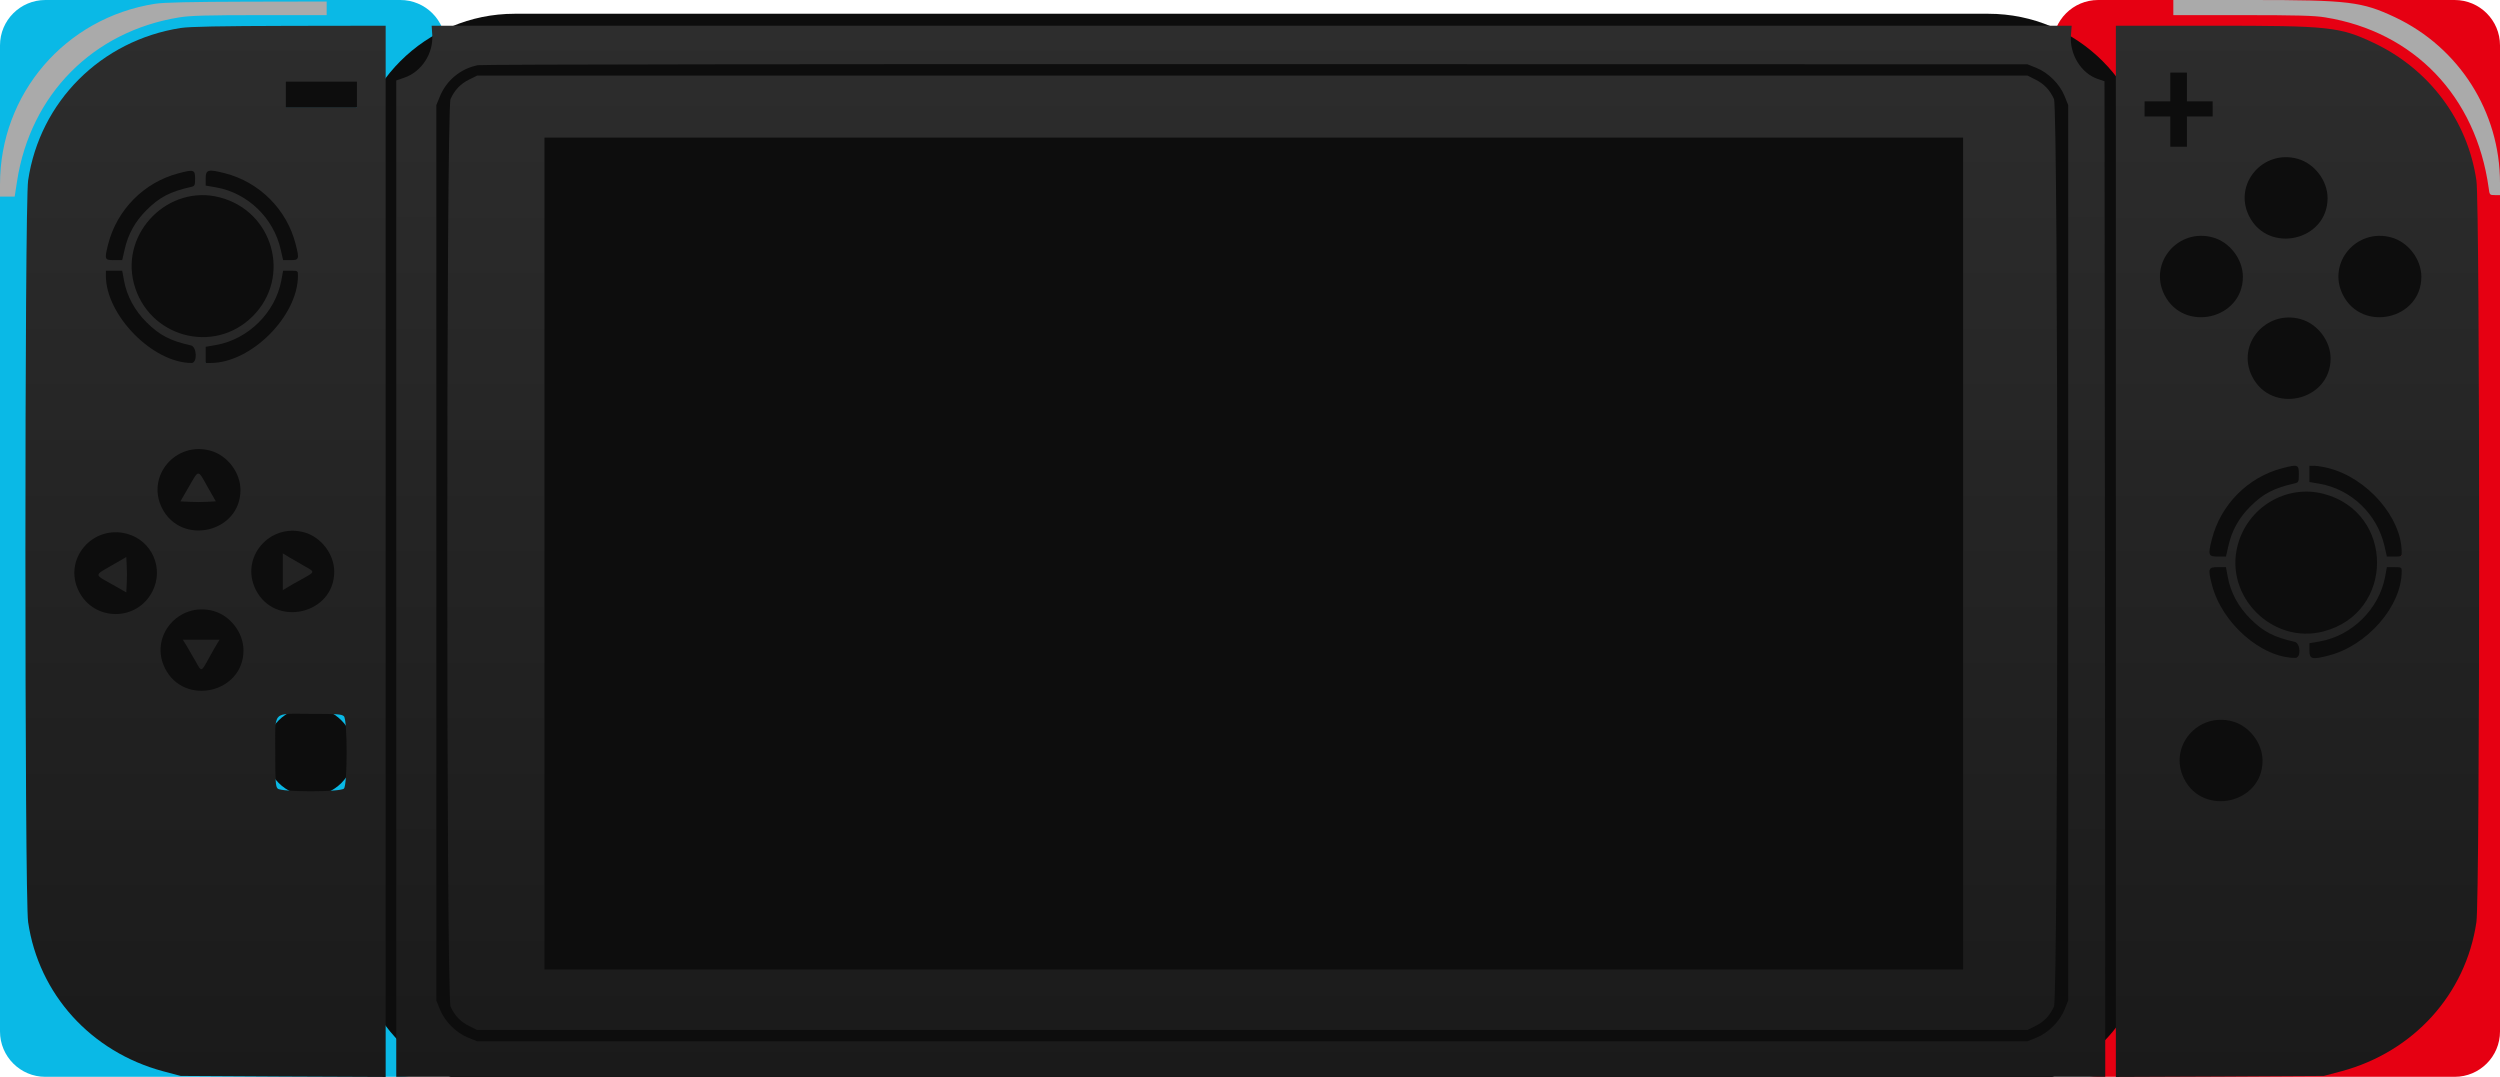
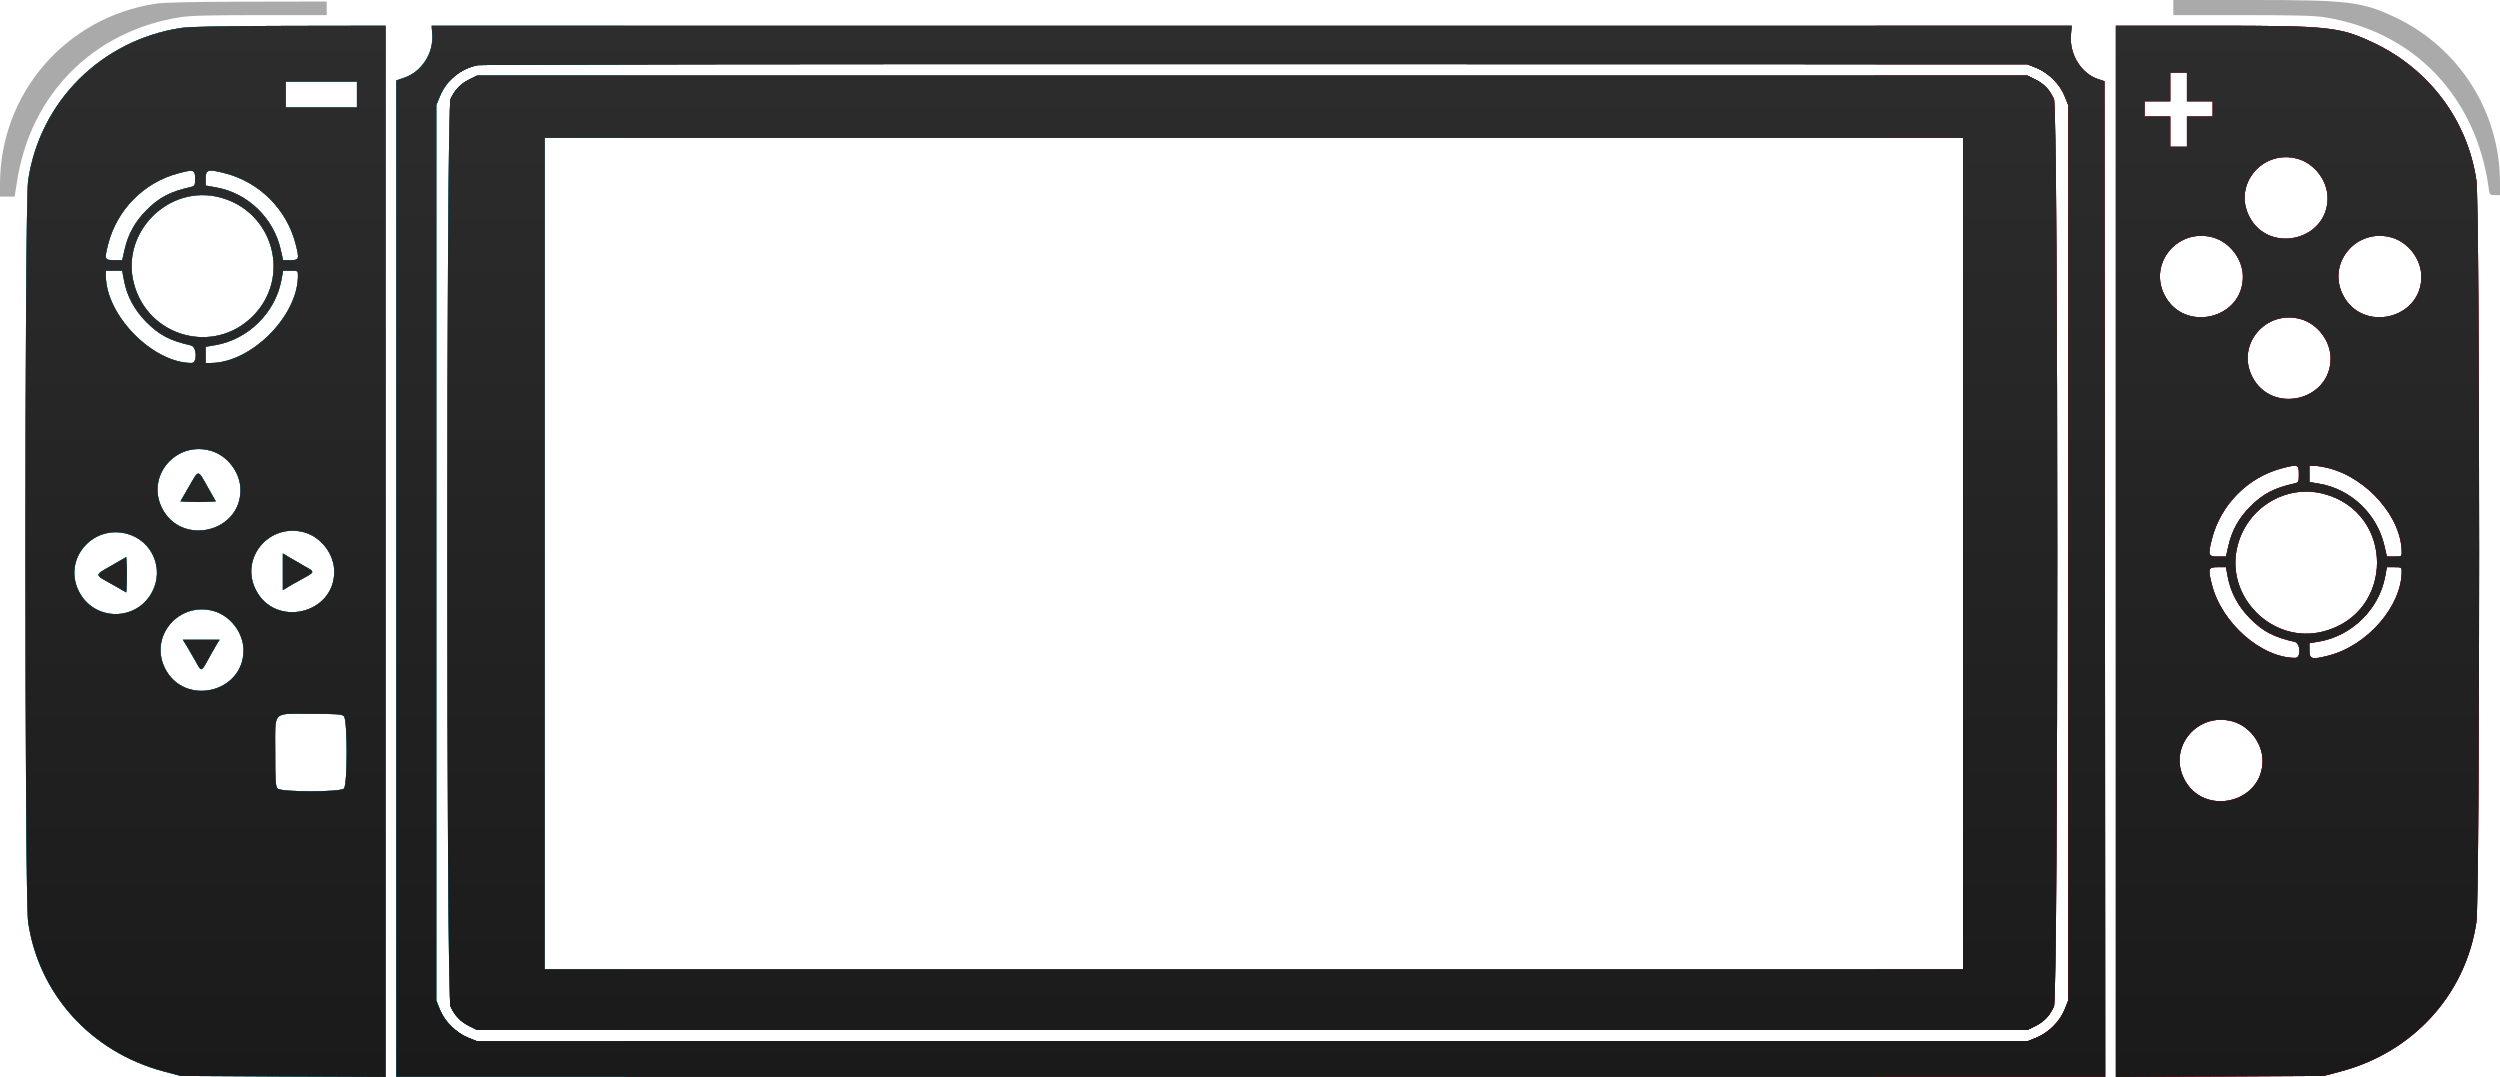
<svg xmlns="http://www.w3.org/2000/svg" width="2204" height="949.333" viewBox="0 0 1653 712">
  <defs>
-     <linearGradient id="c" x1="0" x2="0" y1="0" y2="1">
+     <linearGradient id="b" x1="0" x2="0" y1="0" y2="1">
      <stop offset="0%" stop-color="#2d2d2d" />
      <stop offset="100%" stop-color="#1a1a1a" />
    </linearGradient>
-     <linearGradient id="a" x1="0" x2="0" y1="0" y2="1">
-       <stop offset="0%" stop-color="#0ab9e6" />
-       <stop offset="80%" stop-color="#0ab9e6" />
-     </linearGradient>
-     <linearGradient id="b" x1="0" x2="0" y1="0" y2="1">
-       <stop offset="0%" stop-color="#e60012" />
-       <stop offset="80%" stop-color="#e60012" />
-     </linearGradient>
+     <clipPath id="a">
+       <path d="M119.5 18.5C66.8 26.7 26.3 67.2 18.6 119.3c-2.4 15.8-2.4 474.6 0 490.4 7 47.7 41.6 85.8 89.2 98.6l11.7 3.1 67.8.4 67.7.3V17l-63.7.1c-45.9.1-66 .5-71.8 1.4m116.5 44V71h-47V54h47zM129 118c0 4.6-.2 5-2.7 5.6-13.8 3.1-20.9 6.8-29.4 15.3-7.6 7.6-12.2 15.9-14.5 26.1l-1.6 7h-5.4c-6.3 0-6.4-.4-3.9-10.5 5.8-22.8 23.8-41 46.5-46.9 10.1-2.7 11-2.4 11 3.4m19.5-3.5c23 5.8 41.2 24 47 47 2.5 9.9 2.3 10.5-3.4 10.5h-4.9l-1.6-7c-4.7-20.9-21.8-37.4-42.7-41.1l-6.9-1.2v-4.9c0-5.6 1.6-6.1 12.5-3.3m-3.2 16c35.5 9.2 47.6 52.8 21.8 78.6s-69.4 13.7-78.6-21.8c-8.8-33.7 23.1-65.6 56.8-56.8m-63.3 55c1.9 10.3 7 19.7 14.8 27.5 8.6 8.6 15.6 12.3 29.5 15.4 3.9.9 4.3 11.6.4 11.6C101 240 70 208.4 70 182.3V179h10.8zm115-3.2c0 26.7-31 57.7-57.7 57.7H136v-10.7l6.9-1.2c21.3-3.8 39.1-21.4 43.1-42.6l1.2-6.5h4.9c4.9 0 4.9 0 4.9 3.3M139.2 298c11.2 3.1 19.8 14.5 19.8 26 0 28.2-39.2 37.2-51.9 11.9-10.6-21.1 9.1-44.3 32.1-37.9m62 54c11.2 3.1 19.8 14.5 19.8 26 0 28.2-39.2 37.2-51.9 11.9-10.6-21.1 9.1-44.3 32.1-37.9m-117 1c16.4 4.6 24.4 22.9 16.5 38.2-10.3 19.9-38.6 19.7-48.6-.3-10.6-21.1 9.1-44.3 32.1-37.9m57 51c11.2 3.1 19.8 14.5 19.8 26 0 28.2-39.2 37.2-51.9 11.9-10.6-21.1 9.1-44.3 32.1-37.9m86.2 69.6c2.4 2.3 2.4 45.5 0 47.8-2.3 2.4-41.5 2.4-43.8 0-1.4-1.3-1.6-4.9-1.6-23.9 0-28.3-2.5-25.5 23.5-25.5 17.2 0 20.6.2 21.9 1.6" />
+       <path d="m124.9 321.8-5.6 9.7 5.8.3c3.3.2 8.5.2 11.8 0l5.8-.3-5.4-9.5c-6.6-11.8-5.7-11.8-12.4-.2m62.1 56.3v12.1l2.3-1.4c1.2-.8 5.7-3.4 10-5.7 9.2-5.1 9.2-4.8 2-8.8-3.2-1.8-7.7-4.4-10-5.8l-4.3-2.6zm-113.2-4.2c-11.6 6.7-11.6 5.8.2 12.4l9.5 5.4.3-5.8c.2-3.3.2-8.5 0-11.8l-.3-5.8zm49.7 53.3c1.4 2.4 4 6.9 5.8 10 4 7.3 3.7 7.3 8.8-2 2.3-4.2 4.9-8.7 5.7-10l1.4-2.2h-24.3zM285.8 22.9c.9 12.4-7.1 24.7-18.6 28.5l-5.2 1.8V712h1130l-.2-329.2-.3-329.1-4.5-1.5c-10.9-3.7-18.7-16.3-17.7-28.8l.5-6.4H285.4zm1060.7 22c7.9 3.2 15.4 10.7 18.6 18.6l2.4 6v592l-2.4 6c-3.2 7.9-10.7 15.4-18.6 18.6l-6 2.4h-1025l-6-2.4c-7.9-3.2-15.4-10.7-18.6-18.6l-2.4-6v-592l2.3-5.6c4.3-10.7 13.8-18.6 25.2-20.8 2.6-.5 225.9-.8 514.5-.7l510 .1z" />
+       <path d="M310.2 52.6c-5.7 2.8-9.6 6.9-12.3 12.9-2.9 6.2-2.9 593.8 0 600 2.7 6 6.6 10.1 12.3 12.9l5.2 2.6h1025.2l5.2-2.6c5.7-2.8 9.6-6.9 12.3-12.9 2.9-6.2 2.9-593.8 0-600-2.7-6-6.6-10.1-12.3-12.9l-5.2-2.6H315.4zM1298 366v275H360V91h938zm101-1.4v347.5l68.8-.3 68.7-.4 11.7-3.1c47.6-12.8 82.2-50.9 89.2-98.6 2.4-15.8 2.4-474.6 0-490.4-5.8-39.7-31.1-73.5-67.8-90.9-22.7-10.7-29.2-11.4-106.8-11.4H1399zm47-307.1V67h17v10h-17v20h-11V77h-17V67h17V48h11zm73.2 47.5c11.2 3.1 19.8 14.5 19.8 26 0 28.2-39.2 37.2-51.9 11.9-10.6-21.1 9.1-44.3 32.1-37.9m-56 52c11.2 3.1 19.8 14.5 19.8 26 0 28.2-39.2 37.2-51.9 11.9-10.6-21.1 9.1-44.3 32.1-37.9m118 0c11.2 3.1 19.8 14.5 19.8 26 0 28.2-39.2 37.2-51.9 11.9-10.6-21.1 9.1-44.3 32.1-37.9m-60 54c11.2 3.1 19.8 14.5 19.8 26 0 28.2-39.2 37.2-51.9 11.9-10.6-21.1 9.1-44.3 32.1-37.9m-1.2 102.5c0 5.1-.2 5.5-2.7 6.1-13.8 3.1-20.9 6.8-29.4 15.3-7.6 7.6-12.2 15.9-14.5 26.1l-1.6 7h-5.4c-6.3 0-6.6-.9-3.9-11.5 5.8-22.8 23.8-41 46.5-46.9 10.3-2.7 11-2.5 11 3.9m19.5-4c25.7 6.5 48.5 32.7 48.5 55.7 0 2.7-.2 2.8-4.9 2.8h-4.9l-1.6-7c-4.7-20.9-21.8-37.4-42.7-41.1l-6.9-1.2V308h3.3c1.8 0 6 .7 9.2 1.5m-3.2 17c47.2 12.3 47.2 78.7 0 91-33.7 8.8-65.6-23.1-56.8-56.8 6.6-25.3 32.1-40.6 56.8-34.2m-63.3 55c1.9 10.3 7 19.7 14.8 27.5 8.6 8.6 15.6 12.3 29.5 15.4 3.8.9 4.3 10.6.4 10.6-22.5 0-48.8-23.1-55.2-48.5-2.7-10.6-2.4-11.5 3.9-11.5h5.4zm115-3.7c0 23-22.8 49.2-48.5 55.7-10.9 2.8-12.5 2.3-12.5-3.3v-4.9l6.9-1.2c21.3-3.8 39.1-21.4 43.1-42.6l1.2-6.5h4.9c4.7 0 4.9.1 4.9 2.8M1476.2 477c11.2 3.1 19.8 14.5 19.8 26 0 28.2-39.2 37.2-51.9 11.9-10.6-21.1 9.1-44.3 32.1-37.9" />
+     </clipPath>
  </defs>
-   <rect width="294.7" height="712" fill="url(#a)" rx="30" />
-   <rect width="295.7" height="712" x="1357.3" fill="url(#b)" rx="30" />
-   <rect width="1057.9" height="669.3" x="297.5" y="21.4" fill="#0d1117" rx="8" />
-   <rect width="1188" height="711.7" x="233.5" y="9.1" fill="#0d0d0d" rx="106.8" />
-   <rect width="49.5" height="53.9" x="1415.2" y="45" fill="#0d0d0d" rx="7.4" />
-   <rect width="51.7" height="18.7" x="186.2" y="52.6" fill="#0d0d0d" rx="2.8" />
-   <rect width="1031.8" height="605" x="312.6" y="63" fill="#0d0d0d" rx="90.8" />
-   <circle cx="1511" cy="130.5" r="31.6" fill="#0d0d0d" />
-   <rect width="64.9" height="64.9" x="66.5" y="109.5" fill="#0d0d0d" rx="9.7" />
-   <rect width="67.1" height="64.9" x="132.4" y="109.5" fill="#0d0d0d" rx="9.7" />
-   <circle cx="133.5" cy="175.5" r="54" fill="#0d0d0d" />
-   <circle cx="1455" cy="182.5" r="31.6" fill="#0d0d0d" />
-   <circle cx="1573" cy="182.5" r="31.6" fill="#0d0d0d" />
-   <rect width="64.9" height="67.1" x="66.5" y="175.4" fill="#0d0d0d" rx="9.7" />
-   <rect width="67.1" height="67.1" x="132.4" y="175.4" fill="#0d0d0d" rx="10.1" />
-   <circle cx="1513" cy="236.5" r="31.6" fill="#0d0d0d" />
-   <circle cx="131" cy="323.5" r="31.6" fill="#0d0d0d" />
-   <rect width="64.9" height="66" x="1457.5" y="304.5" fill="#0d0d0d" rx="9.7" />
-   <rect width="67.1" height="66" x="1523.5" y="304.5" fill="#0d0d0d" rx="9.9" />
-   <circle cx="1524.5" cy="371.5" r="54" fill="#0d0d0d" />
-   <circle cx="193" cy="377.5" r="31.6" fill="#0d0d0d" />
-   <circle cx="76" cy="378.5" r="31.6" fill="#0d0d0d" />
-   <rect width="64.9" height="66" x="1457.5" y="371.5" fill="#0d0d0d" rx="9.7" />
-   <rect width="67.1" height="66" x="1523.5" y="371.5" fill="#0d0d0d" rx="9.9" />
-   <circle cx="133" cy="429.5" r="31.6" fill="#0d0d0d" />
-   <circle cx="205" cy="497" r="29.3" fill="#0d0d0d" />
-   <circle cx="1468" cy="502.5" r="31.6" fill="#0d0d0d" />
-   <path fill="url(#c)" d="M119.5 18.5C66.8 26.7 26.3 67.2 18.6 119.3c-2.4 15.8-2.4 474.6 0 490.4 7 47.7 41.6 85.8 89.2 98.6l11.7 3.1 67.8.4 67.7.3V17l-63.7.1c-45.9.1-66 .5-71.8 1.4m116.5 44V71h-47V54h47zM129 118c0 4.6-.2 5-2.7 5.6-13.8 3.1-20.9 6.8-29.4 15.3-7.6 7.6-12.2 15.9-14.5 26.1l-1.6 7h-5.4c-6.3 0-6.4-.4-3.9-10.5 5.8-22.8 23.8-41 46.5-46.9 10.1-2.7 11-2.4 11 3.4m19.5-3.5c23 5.8 41.2 24 47 47 2.5 9.9 2.3 10.5-3.4 10.5h-4.9l-1.6-7c-4.7-20.9-21.8-37.4-42.7-41.1l-6.9-1.2v-4.9c0-5.6 1.6-6.1 12.5-3.3m-3.2 16c35.5 9.2 47.6 52.8 21.8 78.6s-69.4 13.7-78.6-21.8c-8.8-33.7 23.1-65.6 56.8-56.8m-63.3 55c1.9 10.3 7 19.7 14.8 27.5 8.6 8.6 15.6 12.3 29.5 15.4 3.9.9 4.3 11.6.4 11.6C101 240 70 208.4 70 182.3V179h10.8zm115-3.2c0 26.7-31 57.7-57.7 57.7H136v-10.7l6.9-1.2c21.3-3.8 39.1-21.4 43.1-42.6l1.2-6.5h4.9c4.9 0 4.9 0 4.9 3.3M139.2 298c11.2 3.1 19.8 14.5 19.8 26 0 28.2-39.2 37.2-51.9 11.9-10.6-21.1 9.1-44.3 32.1-37.9m62 54c11.2 3.1 19.8 14.5 19.8 26 0 28.2-39.2 37.2-51.9 11.9-10.6-21.1 9.1-44.3 32.1-37.9m-117 1c16.4 4.6 24.4 22.9 16.5 38.2-10.3 19.9-38.6 19.7-48.6-.3-10.6-21.1 9.1-44.3 32.1-37.9m57 51c11.2 3.1 19.8 14.5 19.8 26 0 28.2-39.2 37.2-51.9 11.9-10.6-21.1 9.1-44.3 32.1-37.9m86.2 69.6c2.4 2.3 2.4 45.5 0 47.8-2.3 2.4-41.5 2.4-43.8 0-1.4-1.3-1.6-4.9-1.6-23.9 0-28.3-2.5-25.5 23.5-25.5 17.2 0 20.6.2 21.9 1.6" />
-   <path fill="url(#c)" d="m124.9 321.8-5.6 9.7 5.8.3c3.3.2 8.5.2 11.8 0l5.8-.3-5.4-9.5c-6.6-11.8-5.7-11.8-12.4-.2m62.1 56.3v12.1l2.3-1.4c1.2-.8 5.7-3.4 10-5.7 9.2-5.1 9.2-4.8 2-8.8-3.2-1.8-7.7-4.4-10-5.8l-4.3-2.6zm-113.2-4.2c-11.6 6.7-11.6 5.8.2 12.4l9.5 5.4.3-5.8c.2-3.3.2-8.5 0-11.8l-.3-5.8zm49.7 53.3c1.4 2.4 4 6.9 5.8 10 4 7.3 3.7 7.3 8.8-2 2.3-4.2 4.9-8.7 5.7-10l1.4-2.2h-24.3zM285.8 22.9c.9 12.4-7.1 24.7-18.6 28.5l-5.2 1.8V712h1130l-.2-329.2-.3-329.1-4.5-1.5c-10.9-3.7-18.7-16.3-17.7-28.8l.5-6.4H285.4zm1060.7 22c7.9 3.2 15.4 10.7 18.6 18.6l2.4 6v592l-2.4 6c-3.2 7.9-10.7 15.4-18.6 18.6l-6 2.4h-1025l-6-2.4c-7.9-3.2-15.4-10.7-18.6-18.6l-2.4-6v-592l2.3-5.6c4.3-10.7 13.8-18.6 25.2-20.8 2.6-.5 225.9-.8 514.5-.7l510 .1z" />
-   <path fill="url(#c)" d="M310.2 52.6c-5.7 2.8-9.6 6.9-12.3 12.9-2.9 6.2-2.9 593.8 0 600 2.7 6 6.6 10.1 12.3 12.9l5.2 2.6h1025.2l5.2-2.6c5.7-2.8 9.6-6.9 12.3-12.9 2.9-6.2 2.9-593.8 0-600-2.7-6-6.6-10.1-12.3-12.9l-5.2-2.6H315.4zM1298 366v275H360V91h938zm101-1.4v347.5l68.8-.3 68.7-.4 11.7-3.1c47.6-12.8 82.2-50.9 89.2-98.6 2.4-15.8 2.4-474.6 0-490.4-5.8-39.7-31.1-73.5-67.8-90.9-22.7-10.7-29.2-11.4-106.8-11.4H1399zm47-307.1V67h17v10h-17v20h-11V77h-17V67h17V48h11zm73.2 47.5c11.2 3.1 19.8 14.5 19.8 26 0 28.2-39.2 37.2-51.9 11.9-10.6-21.1 9.1-44.3 32.1-37.9m-56 52c11.2 3.1 19.8 14.5 19.8 26 0 28.2-39.2 37.2-51.9 11.9-10.6-21.1 9.1-44.3 32.1-37.9m118 0c11.2 3.1 19.8 14.5 19.8 26 0 28.2-39.2 37.2-51.9 11.9-10.6-21.1 9.1-44.3 32.1-37.9m-60 54c11.2 3.1 19.8 14.5 19.8 26 0 28.2-39.2 37.2-51.9 11.9-10.6-21.1 9.1-44.3 32.1-37.9m-1.2 102.5c0 5.1-.2 5.5-2.7 6.1-13.8 3.1-20.9 6.8-29.4 15.3-7.6 7.6-12.2 15.9-14.5 26.1l-1.6 7h-5.4c-6.3 0-6.6-.9-3.9-11.5 5.8-22.8 23.8-41 46.5-46.9 10.3-2.7 11-2.5 11 3.9m19.5-4c25.7 6.5 48.5 32.7 48.5 55.7 0 2.7-.2 2.8-4.9 2.8h-4.9l-1.6-7c-4.7-20.9-21.8-37.4-42.7-41.1l-6.9-1.2V308h3.3c1.8 0 6 .7 9.2 1.5m-3.2 17c47.2 12.3 47.2 78.7 0 91-33.7 8.8-65.6-23.1-56.8-56.8 6.6-25.3 32.1-40.6 56.8-34.2m-63.3 55c1.9 10.3 7 19.7 14.8 27.5 8.6 8.6 15.6 12.3 29.5 15.4 3.8.9 4.3 10.6.4 10.6-22.5 0-48.8-23.1-55.2-48.5-2.7-10.6-2.4-11.5 3.9-11.5h5.4zm115-3.7c0 23-22.8 49.2-48.5 55.7-10.9 2.8-12.5 2.3-12.5-3.3v-4.9l6.9-1.2c21.3-3.8 39.1-21.4 43.1-42.6l1.2-6.5h4.9c4.7 0 4.9.1 4.9 2.8M1476.2 477c11.2 3.1 19.8 14.5 19.8 26 0 28.2-39.2 37.2-51.9 11.9-10.6-21.1 9.1-44.3 32.1-37.9" />
+   <path fill="#0a0a0a" d="M119.5 18.5C66.8 26.7 26.3 67.2 18.6 119.3c-2.4 15.8-2.4 474.6 0 490.4 7 47.7 41.6 85.8 89.2 98.6l11.7 3.1 67.8.4 67.7.3V17l-63.7.1c-45.9.1-66 .5-71.8 1.4m116.5 44V71h-47V54h47zM129 118c0 4.6-.2 5-2.7 5.6-13.8 3.1-20.9 6.8-29.4 15.3-7.6 7.6-12.2 15.9-14.5 26.1l-1.6 7h-5.4c-6.3 0-6.4-.4-3.9-10.5 5.8-22.8 23.8-41 46.5-46.9 10.1-2.7 11-2.4 11 3.4m19.5-3.5c23 5.8 41.2 24 47 47 2.5 9.9 2.3 10.5-3.4 10.5h-4.9l-1.6-7c-4.7-20.9-21.8-37.4-42.7-41.1l-6.9-1.2v-4.9c0-5.6 1.6-6.1 12.5-3.3m-3.2 16c35.5 9.2 47.6 52.8 21.8 78.6s-69.4 13.7-78.6-21.8c-8.8-33.7 23.1-65.6 56.8-56.8m-63.3 55c1.9 10.3 7 19.7 14.8 27.5 8.6 8.6 15.6 12.3 29.5 15.4 3.9.9 4.3 11.6.4 11.6C101 240 70 208.4 70 182.3V179h10.8zm115-3.2c0 26.7-31 57.7-57.7 57.7H136v-10.7l6.9-1.2c21.3-3.8 39.1-21.4 43.1-42.6l1.2-6.5h4.9c4.9 0 4.9 0 4.9 3.3M139.2 298c11.2 3.1 19.8 14.5 19.8 26 0 28.2-39.2 37.2-51.9 11.9-10.6-21.1 9.1-44.3 32.1-37.9m62 54c11.2 3.1 19.8 14.5 19.8 26 0 28.2-39.2 37.2-51.9 11.9-10.6-21.1 9.1-44.3 32.1-37.9m-117 1c16.4 4.6 24.4 22.9 16.5 38.2-10.3 19.9-38.6 19.7-48.6-.3-10.6-21.1 9.1-44.3 32.1-37.9m57 51c11.2 3.1 19.8 14.5 19.8 26 0 28.2-39.2 37.2-51.9 11.9-10.6-21.1 9.1-44.3 32.1-37.9m86.2 69.6c2.4 2.3 2.4 45.5 0 47.8-2.3 2.4-41.5 2.4-43.8 0-1.4-1.3-1.6-4.9-1.6-23.9 0-28.3-2.5-25.5 23.5-25.5 17.2 0 20.6.2 21.9 1.6" />
+   <path fill="#0a0a0a" d="m124.9 321.8-5.6 9.7 5.8.3c3.3.2 8.5.2 11.8 0l5.8-.3-5.4-9.5c-6.6-11.8-5.7-11.8-12.4-.2m62.1 56.3v12.1l2.3-1.4c1.2-.8 5.7-3.4 10-5.7 9.2-5.1 9.2-4.8 2-8.8-3.2-1.8-7.7-4.4-10-5.8l-4.3-2.6zm-113.2-4.2c-11.6 6.7-11.6 5.8.2 12.4l9.5 5.4.3-5.8c.2-3.3.2-8.5 0-11.8l-.3-5.8zm49.7 53.3c1.4 2.4 4 6.9 5.8 10 4 7.3 3.7 7.3 8.8-2 2.3-4.2 4.9-8.7 5.7-10l1.4-2.2h-24.3zM285.8 22.9c.9 12.4-7.1 24.7-18.6 28.5l-5.2 1.8V712h1130l-.2-329.2-.3-329.1-4.5-1.5c-10.9-3.7-18.7-16.3-17.7-28.8l.5-6.4H285.4zm1060.7 22c7.9 3.2 15.4 10.7 18.6 18.6l2.4 6v592l-2.4 6c-3.2 7.9-10.7 15.4-18.6 18.6l-6 2.4h-1025l-6-2.4c-7.9-3.2-15.4-10.7-18.6-18.6l-2.4-6v-592l2.3-5.6c4.3-10.7 13.8-18.6 25.2-20.8 2.6-.5 225.9-.8 514.5-.7l510 .1z" />
+   <path fill="#0a0a0a" d="M310.2 52.6c-5.7 2.8-9.6 6.9-12.3 12.9-2.9 6.2-2.9 593.8 0 600 2.7 6 6.6 10.1 12.3 12.9l5.2 2.6h1025.2l5.2-2.6c5.7-2.8 9.6-6.9 12.3-12.9 2.9-6.2 2.9-593.8 0-600-2.7-6-6.6-10.1-12.3-12.9l-5.2-2.6H315.4zM1298 366v275H360V91h938zm101-1.4v347.5l68.8-.3 68.7-.4 11.7-3.1c47.6-12.8 82.2-50.9 89.2-98.6 2.4-15.8 2.4-474.6 0-490.4-5.8-39.7-31.1-73.5-67.8-90.9-22.7-10.7-29.2-11.4-106.8-11.4H1399zm47-307.1V67h17v10h-17v20h-11V77h-17V67h17V48h11zm73.2 47.5c11.2 3.1 19.8 14.5 19.8 26 0 28.2-39.2 37.2-51.9 11.9-10.6-21.1 9.1-44.3 32.1-37.9m-56 52c11.2 3.1 19.8 14.5 19.8 26 0 28.2-39.2 37.2-51.9 11.9-10.6-21.1 9.1-44.3 32.1-37.9m118 0c11.2 3.1 19.8 14.5 19.8 26 0 28.2-39.2 37.2-51.9 11.9-10.6-21.1 9.1-44.3 32.1-37.9m-60 54c11.2 3.1 19.8 14.5 19.8 26 0 28.2-39.2 37.2-51.9 11.9-10.6-21.1 9.1-44.3 32.1-37.9m-1.2 102.5c0 5.1-.2 5.5-2.7 6.1-13.8 3.1-20.9 6.8-29.4 15.3-7.6 7.6-12.2 15.9-14.5 26.1l-1.6 7h-5.4c-6.3 0-6.6-.9-3.9-11.5 5.8-22.8 23.8-41 46.5-46.9 10.3-2.7 11-2.5 11 3.9m19.5-4c25.7 6.5 48.5 32.7 48.5 55.7 0 2.7-.2 2.8-4.9 2.8h-4.9l-1.6-7c-4.7-20.9-21.8-37.4-42.7-41.1l-6.9-1.2V308h3.3c1.8 0 6 .7 9.2 1.5m-3.2 17c47.2 12.3 47.2 78.7 0 91-33.7 8.8-65.6-23.1-56.8-56.8 6.6-25.3 32.1-40.6 56.8-34.2m-63.3 55c1.9 10.3 7 19.7 14.8 27.5 8.6 8.6 15.6 12.3 29.5 15.4 3.8.9 4.3 10.6.4 10.6-22.5 0-48.8-23.1-55.2-48.5-2.7-10.6-2.4-11.5 3.9-11.5h5.4zm115-3.7c0 23-22.8 49.2-48.5 55.7-10.9 2.8-12.5 2.3-12.5-3.3v-4.9l6.9-1.2c21.3-3.8 39.1-21.4 43.1-42.6l1.2-6.5h4.9c4.7 0 4.9.1 4.9 2.8M1476.2 477c11.2 3.1 19.8 14.5 19.8 26 0 28.2-39.2 37.2-51.9 11.9-10.6-21.1 9.1-44.3 32.1-37.9" />
+   <g clip-path="url(#a)">
+     <path fill="#0ab9e6" d="M0 0h413.2v712H0z" />
+     <path fill="#e60012" d="M1239.8 0H1653v712h-413.2z" />
+     <rect width="1057.9" height="669.3" x="297.5" y="21.4" fill="#0d1117" rx="8" />
+   </g>
+   <path fill="url(#b)" d="M119.5 18.5C66.8 26.7 26.3 67.2 18.6 119.3c-2.4 15.8-2.4 474.6 0 490.4 7 47.7 41.6 85.8 89.2 98.6l11.7 3.1 67.8.4 67.7.3V17l-63.7.1c-45.9.1-66 .5-71.8 1.4m116.5 44V71h-47V54h47zM129 118c0 4.6-.2 5-2.7 5.6-13.8 3.1-20.9 6.8-29.4 15.3-7.6 7.6-12.2 15.9-14.5 26.1l-1.6 7h-5.4c-6.3 0-6.4-.4-3.9-10.5 5.8-22.8 23.8-41 46.5-46.9 10.1-2.7 11-2.4 11 3.4m19.5-3.5c23 5.8 41.2 24 47 47 2.5 9.9 2.3 10.5-3.4 10.5h-4.9l-1.6-7c-4.7-20.9-21.8-37.4-42.7-41.1l-6.9-1.2v-4.9c0-5.6 1.6-6.1 12.5-3.3m-3.2 16c35.5 9.2 47.6 52.8 21.8 78.6s-69.4 13.7-78.6-21.8c-8.8-33.7 23.1-65.6 56.8-56.8m-63.3 55c1.9 10.3 7 19.7 14.8 27.5 8.6 8.6 15.6 12.3 29.5 15.4 3.9.9 4.3 11.6.4 11.6C101 240 70 208.4 70 182.3V179h10.8zm115-3.2c0 26.7-31 57.7-57.7 57.7H136v-10.7l6.9-1.2c21.3-3.8 39.1-21.4 43.1-42.6l1.2-6.5h4.9c4.9 0 4.9 0 4.9 3.3M139.2 298c11.2 3.1 19.8 14.5 19.8 26 0 28.2-39.2 37.2-51.9 11.9-10.6-21.1 9.1-44.3 32.1-37.9m62 54c11.2 3.1 19.8 14.5 19.8 26 0 28.2-39.2 37.2-51.9 11.9-10.6-21.1 9.1-44.3 32.1-37.9m-117 1c16.4 4.6 24.4 22.9 16.5 38.2-10.3 19.9-38.6 19.7-48.6-.3-10.6-21.1 9.1-44.3 32.1-37.9m57 51c11.2 3.1 19.8 14.5 19.8 26 0 28.2-39.2 37.2-51.9 11.9-10.6-21.1 9.1-44.3 32.1-37.9m86.2 69.6c2.4 2.3 2.4 45.5 0 47.8-2.3 2.4-41.5 2.4-43.8 0-1.4-1.3-1.6-4.9-1.6-23.9 0-28.3-2.5-25.5 23.5-25.5 17.2 0 20.6.2 21.9 1.6" />
+   <path fill="url(#b)" d="m124.9 321.8-5.6 9.7 5.8.3c3.3.2 8.5.2 11.8 0l5.8-.3-5.4-9.5c-6.6-11.8-5.7-11.8-12.4-.2m62.1 56.3v12.1l2.3-1.4c1.2-.8 5.7-3.4 10-5.7 9.2-5.1 9.2-4.8 2-8.8-3.2-1.8-7.7-4.4-10-5.8l-4.3-2.6zm-113.2-4.2c-11.6 6.7-11.6 5.8.2 12.4l9.5 5.4.3-5.8c.2-3.3.2-8.5 0-11.8l-.3-5.8zm49.7 53.3c1.4 2.4 4 6.9 5.8 10 4 7.3 3.7 7.3 8.8-2 2.3-4.2 4.9-8.7 5.7-10l1.4-2.2h-24.3zM285.8 22.9c.9 12.4-7.1 24.7-18.6 28.5l-5.2 1.8V712h1130l-.2-329.2-.3-329.1-4.5-1.5c-10.9-3.7-18.7-16.3-17.7-28.8l.5-6.4H285.4zm1060.7 22c7.9 3.2 15.4 10.7 18.6 18.6l2.4 6v592l-2.4 6c-3.2 7.9-10.7 15.4-18.6 18.6l-6 2.4h-1025l-6-2.4c-7.9-3.2-15.4-10.7-18.6-18.6l-2.4-6v-592l2.3-5.6c4.3-10.7 13.8-18.6 25.2-20.8 2.6-.5 225.9-.8 514.5-.7l510 .1z" />
+   <path fill="url(#b)" d="M310.2 52.6c-5.7 2.8-9.6 6.9-12.3 12.9-2.9 6.2-2.9 593.8 0 600 2.7 6 6.6 10.1 12.3 12.9l5.2 2.6h1025.2l5.2-2.6c5.7-2.8 9.6-6.9 12.3-12.9 2.9-6.2 2.9-593.8 0-600-2.7-6-6.6-10.1-12.3-12.9l-5.2-2.6H315.4zM1298 366v275H360V91h938zm101-1.4v347.5l68.8-.3 68.7-.4 11.7-3.1c47.6-12.8 82.2-50.9 89.2-98.6 2.4-15.8 2.4-474.6 0-490.4-5.8-39.7-31.1-73.5-67.8-90.9-22.7-10.7-29.2-11.4-106.8-11.4H1399zm47-307.1V67h17v10h-17v20h-11V77h-17V67h17V48h11zm73.2 47.5c11.2 3.1 19.8 14.5 19.8 26 0 28.2-39.2 37.2-51.9 11.9-10.6-21.1 9.1-44.3 32.1-37.9m-56 52c11.2 3.1 19.8 14.5 19.8 26 0 28.2-39.2 37.2-51.9 11.9-10.6-21.1 9.1-44.3 32.1-37.9m118 0c11.2 3.1 19.8 14.5 19.8 26 0 28.2-39.2 37.2-51.9 11.9-10.6-21.1 9.1-44.3 32.1-37.9m-60 54c11.2 3.1 19.8 14.5 19.8 26 0 28.2-39.2 37.2-51.9 11.9-10.6-21.1 9.1-44.3 32.1-37.9m-1.2 102.5c0 5.1-.2 5.5-2.7 6.1-13.8 3.1-20.9 6.8-29.4 15.3-7.6 7.6-12.2 15.9-14.5 26.1l-1.6 7h-5.4c-6.3 0-6.6-.9-3.9-11.5 5.8-22.8 23.8-41 46.5-46.9 10.3-2.7 11-2.5 11 3.9m19.5-4c25.7 6.5 48.5 32.7 48.5 55.7 0 2.7-.2 2.8-4.9 2.8h-4.9l-1.6-7c-4.7-20.9-21.8-37.4-42.7-41.1l-6.9-1.2V308h3.3c1.8 0 6 .7 9.2 1.5m-3.2 17c47.2 12.3 47.2 78.7 0 91-33.7 8.8-65.6-23.1-56.8-56.8 6.6-25.3 32.1-40.6 56.8-34.2m-63.3 55c1.9 10.3 7 19.7 14.8 27.5 8.6 8.6 15.6 12.3 29.5 15.4 3.8.9 4.3 10.6.4 10.6-22.5 0-48.8-23.1-55.2-48.5-2.7-10.6-2.4-11.5 3.9-11.5h5.4zm115-3.7c0 23-22.8 49.2-48.5 55.7-10.9 2.8-12.5 2.3-12.5-3.3v-4.9l6.9-1.2c21.3-3.8 39.1-21.4 43.1-42.6l1.2-6.5h4.9c4.7 0 4.9.1 4.9 2.8M1476.2 477c11.2 3.1 19.8 14.5 19.8 26 0 28.2-39.2 37.2-51.9 11.9-10.6-21.1 9.1-44.3 32.1-37.9" />
  <path fill="#aaa" d="M1437 5v5h45.8c35.3 0 47.7.3 54.7 1.5 58.7 9.5 99.6 52.2 108 112.7.6 4.7.7 4.8 4.1 4.8h3.4v-8.1c0-46.9-26.9-89.4-69.4-109.5C1561.7 1.1 1553 0 1488.8 0H1437zM102.5 2.5C43.1 11.8 0 62 0 121.9v8.1h9.7l1.6-10.3c8.9-57.3 50.2-99 107.2-108.2 6.9-1.2 19.2-1.5 53.3-1.5H216V1l-52.7.1c-37.1.1-55.2.5-60.8 1.4" />
</svg>
